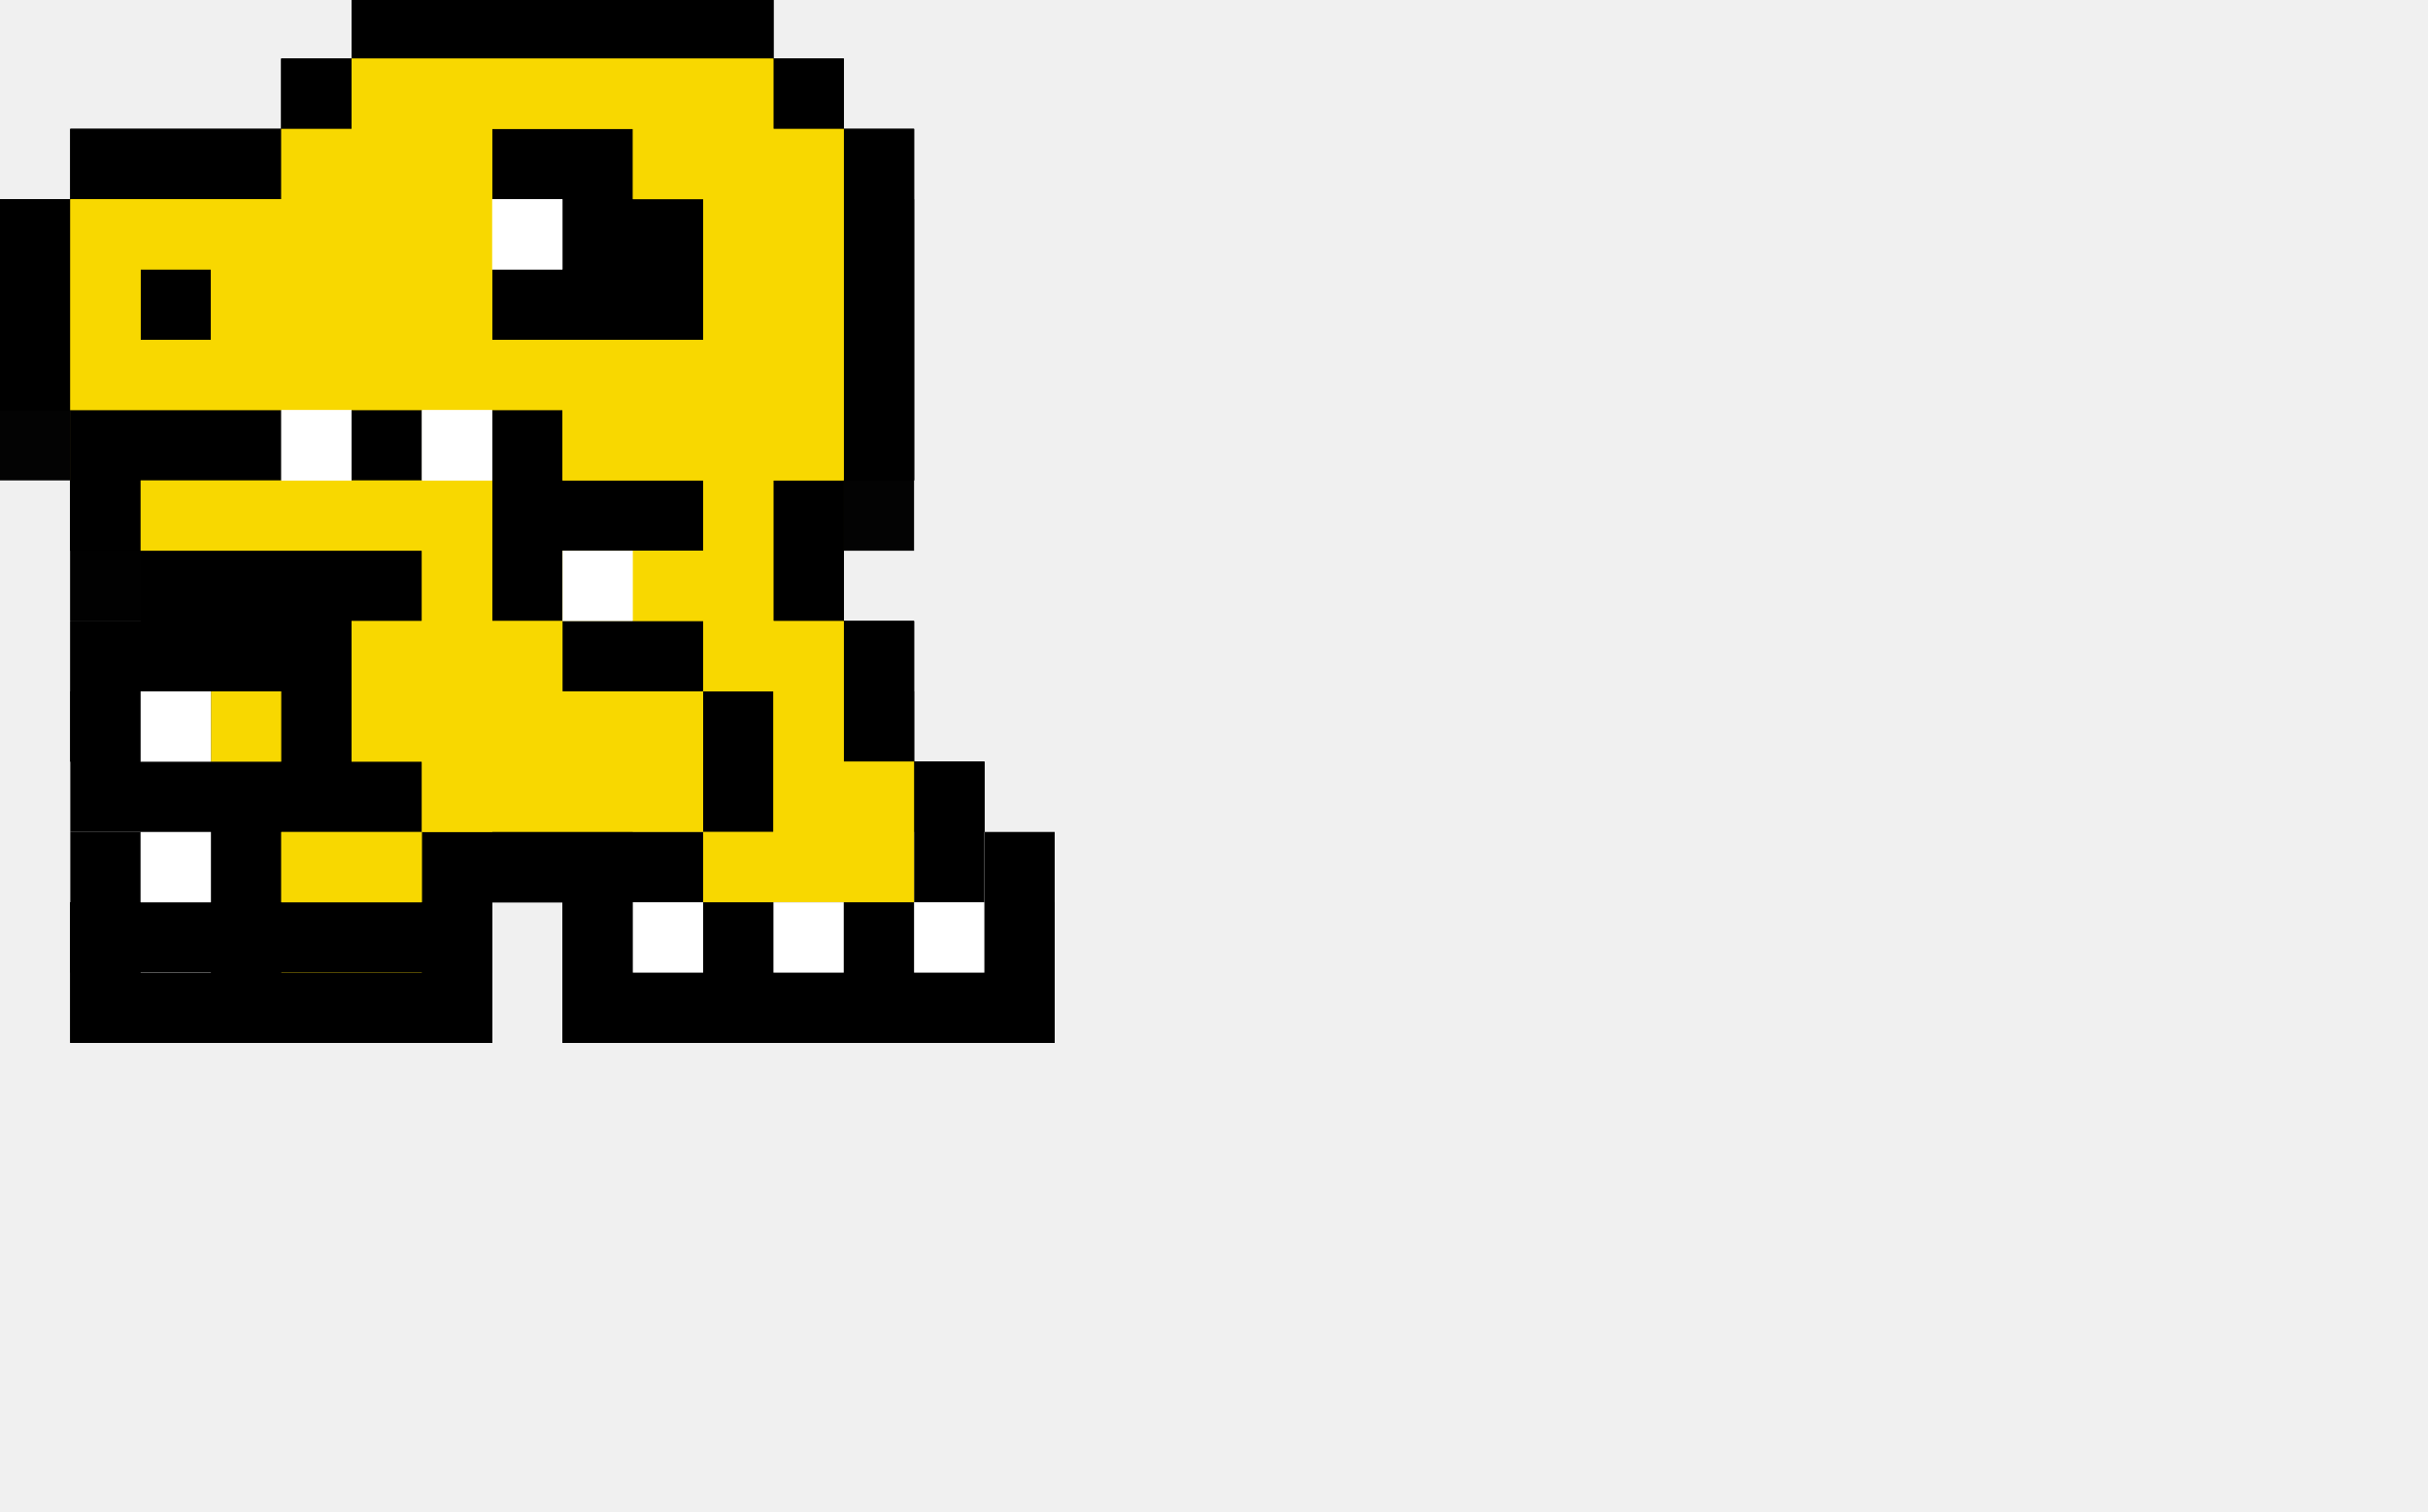
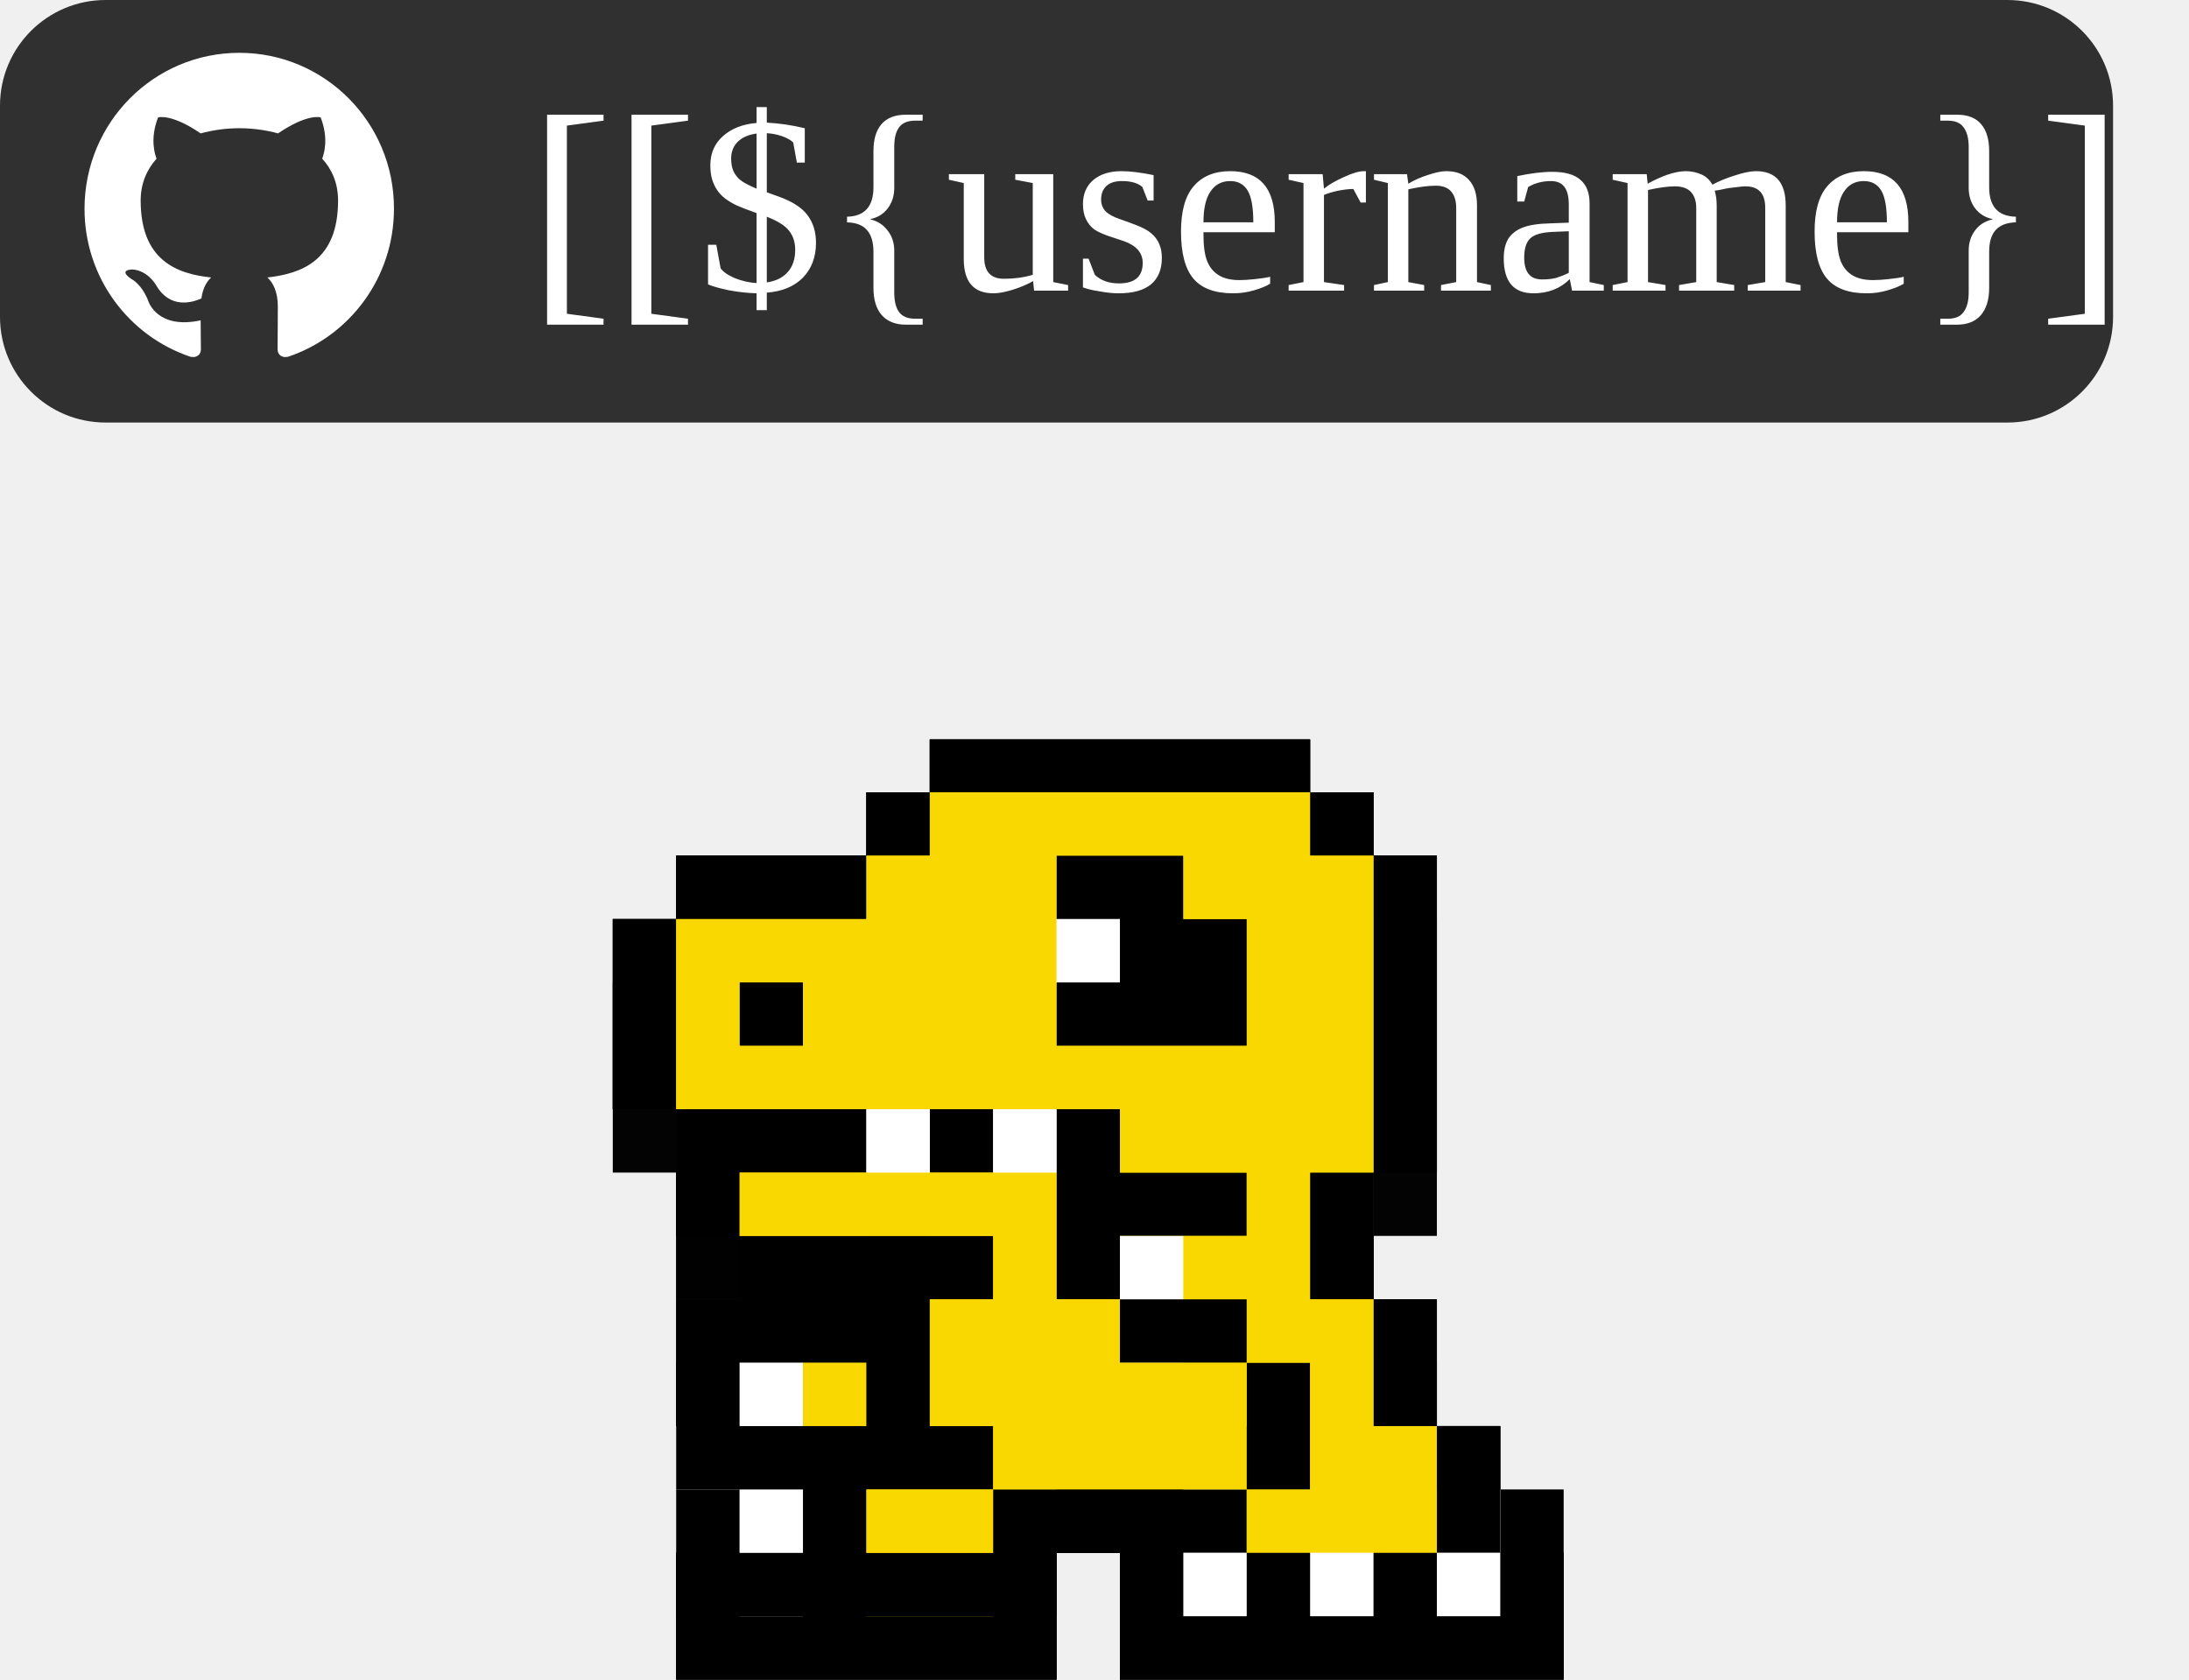
<svg xmlns="http://www.w3.org/2000/svg" fill="none" overflow="visible">
  <a href="https://github.com/[[${username}]]">
    <g id="body-[[${id}]]">
-       <g id="standing-[[${id}]]">
-         <g id="frame1-[[${id}]]">
-           <path stroke="rgba(255,255,255,0.004)" d="M3 3h12M33 3h6M3 4h12M33 4h6M3 5h12M33 5h6M0 6h12M36 6h3M0 7h12M36 7h3M0 8h12M36 8h3M0 9h3M0 10h3M0 11h3M0 21h3M0 22h3M0 23h3M0 24h3M36 24h3M0 25h3M36 25h3M0 26h3M36 26h3M0 27h6M36 27h3M0 28h6M36 28h3M0 29h6M36 29h3" />
-           <path stroke="#000000" d="M15 3h18M15 4h18M15 5h18M12 6h3M33 6h3M12 7h3M33 7h3M12 8h3M33 8h3M3 9h9M21 9h6M36 9h3M3 10h9M21 10h6M36 10h3M3 11h9M21 11h6M36 11h3M0 12h3M24 12h6M36 12h3M0 13h3M24 13h6M36 13h3M0 14h3M24 14h6M36 14h3M0 15h3M6 15h3M21 15h9M36 15h3M0 16h3M6 16h3M21 16h9M36 16h3M0 17h3M6 17h3M21 17h9M36 17h3M0 18h3M36 18h3M0 19h3M36 19h3M0 20h3M36 20h3M3 21h9M15 21h3M21 21h3M36 21h3M3 22h9M15 22h3M21 22h3M36 22h3M3 23h9M15 23h3M21 23h3M36 23h3M3 24h3M33 24h3M3 25h3M33 25h3M3 26h3M33 26h3M6 27h12M24 27h6M33 27h3M6 28h12M24 28h6M33 28h3M6 29h12M24 29h6M33 29h3M3 30h3M12 30h3M21 30h3M36 30h3M3 31h3M12 31h3M21 31h3M36 31h3M3 32h3M12 32h3M21 32h3M36 32h3M3 33h15M21 33h12M36 33h3M3 34h15M21 34h12M36 34h3M3 35h15M21 35h12M36 35h3M6 36h6M18 36h12M39 36h3M6 37h6M18 37h12M39 37h3M6 38h6M18 38h12M39 38h3M3 39h3M9 39h3M18 39h3M24 39h3M30 39h3M36 39h3M42 39h3M3 40h3M9 40h3M18 40h3M24 40h3M30 40h3M36 40h3M42 40h3M3 41h3M9 41h3M18 41h3M24 41h3M30 41h3M36 41h3M42 41h3M3 42h18M24 42h21M3 43h18M24 43h21M3 44h18M24 44h21" />
-           <path stroke="#f8d800" d="M15 6h18M15 7h18M15 8h18M12 9h9M27 9h9M12 10h9M27 10h9M12 11h9M27 11h9M3 12h18M30 12h6M3 13h18M30 13h6M3 14h18M30 14h6M3 15h3M9 15h12M30 15h6M3 16h3M9 16h12M30 16h6M3 17h3M9 17h12M30 17h6M3 18h33M3 19h33M3 20h33M24 21h12M24 22h12M24 23h12M6 24h27M6 25h27M6 26h27M18 27h6M30 27h3M18 28h6M30 28h3M18 29h6M30 29h3M9 30h3M15 30h6M27 30h9M9 31h3M15 31h6M27 31h9M9 32h3M15 32h6M27 32h9M18 33h3M33 33h3M18 34h3M33 34h3M18 35h3M33 35h3M12 36h6M30 36h9M12 37h6M30 37h9M12 38h6M30 38h9M12 39h6M12 40h6M12 41h6" />
-           <path stroke="#ffffff" d="M21 12h3M21 13h3M21 14h3M12 21h3M18 21h3M12 22h3M18 22h3M12 23h3M18 23h3M6 30h3M24 30h3M6 31h3M24 31h3M6 32h3M24 32h3M6 39h3M27 39h3M33 39h3M39 39h3M6 40h3M27 40h3M33 40h3M39 40h3M6 41h3M27 41h3M33 41h3M39 41h3" />
+       <svg viewBox="0 0 100 100" width="100" height="100" x="29" y="35">
+         <g id="standing-[[${id}]]">
+           <g id="frame1-[[${id}]]">
+             <path stroke="rgba(255,255,255,0.004)" d="M3 3h12M33 3h6M3 4h12M33 4h6M3 5h12M33 5h6M0 6h12M36 6h3M0 7h12M36 7h3M0 8h12M36 8h3M0 9h3M0 10h3M0 11h3M0 21h3M0 22h3M0 23h3M0 24h3M36 24h3M0 25h3M36 25h3M0 26h3M36 26h3M0 27h6M36 27h3M0 28h6M36 28h3M0 29h6M36 29h3" />
+             <path stroke="#000000" d="M15 3h18M15 4h18M15 5h18M12 6h3M33 6h3M12 7h3M33 7h3M12 8h3M33 8h3M3 9h9M21 9h6M36 9h3M3 10h9M21 10h6M36 10h3M3 11h9M21 11h6M36 11h3M0 12h3M24 12h6M36 12h3M0 13h3M24 13h6M36 13h3M0 14h3M24 14h6M36 14h3M0 15h3M6 15h3M21 15h9M36 15h3M0 16h3M6 16h3M21 16h9M36 16h3M0 17h3M6 17h3M21 17h9M36 17h3M0 18h3M36 18h3M0 19h3M36 19h3M0 20h3M36 20h3M3 21h9M15 21h3M21 21h3M36 21h3M3 22h9M15 22h3M21 22h3M36 22h3M3 23h9M15 23h3M21 23h3M36 23h3M3 24h3M33 24h3M3 25h3M33 25h3M3 26h3M33 26h3M6 27h12M24 27h6M33 27h3M6 28h12M24 28h6M33 28h3M6 29h12M24 29h6M33 29h3M3 30h3M12 30h3M21 30h3M36 30h3M3 31h3M12 31h3M21 31h3M36 31h3M3 32h3M12 32h3M21 32h3M36 32h3M3 33h15M21 33h12M36 33h3M3 34h15M21 34h12M36 34h3M3 35h15M21 35h12M36 35h3M6 36h6M18 36h12M39 36h3M6 37h6M18 37h12M39 37h3M6 38h6M18 38h12M39 38h3M3 39h3M9 39h3M18 39h3M24 39h3M30 39h3M36 39h3M42 39h3M3 40h3M9 40h3M18 40h3M24 40h3M30 40h3M36 40h3M42 40h3M3 41h3M9 41h3M18 41h3M24 41h3M30 41h3M36 41h3M42 41h3M3 42h18M24 42h21M3 43h18M24 43h21M3 44h18M24 44h21" />
+             <path stroke="#f8d800" d="M15 6h18M15 7h18M15 8h18M12 9h9M27 9h9M12 10h9M27 10h9M12 11h9M27 11h9M3 12h18M30 12h6M3 13h18M30 13h6M3 14h18M30 14h6M3 15h3M9 15h12M30 15h6M3 16h3M9 16h12M30 16h6M3 17h3M9 17h12M30 17h6M3 18h33M3 19h33M3 20h33M24 21h12M24 22h12M24 23h12M6 24h27M6 25h27M6 26h27M18 27h6M30 27h3M18 28h6M30 28h3M18 29h6M30 29h3M9 30h3M15 30h6M27 30h9M9 31h3M15 31h6M27 31h9M9 32h3M15 32h6M27 32h9M18 33h3M33 33h3M18 34h3M33 34h3M18 35h3M33 35h3M12 36h6M30 36h9M12 37h6M30 37h9M12 38h6M30 38h9M12 39h6M12 40h6M12 41h6" />
+             <path stroke="#ffffff" d="M21 12h3M21 13h3M21 14h3M12 21h3M18 21h3M12 22h3M18 22h3M12 23h3M18 23h3M6 30h3M24 30h3M6 31h3M24 31h3M6 32h3M24 32h3M6 39h3M27 39h3M33 39h3M39 39h3M6 40h3M27 40h3M33 40h3M39 40h3M6 41h3M27 41h3M33 41h3M39 41h3" />
+           </g>
+           <g id="frame2-[[${id}]]">
+             <path stroke="rgba(255,255,255,0.004)" d="M3 0h12M33 0h6M3 1h12M33 1h6M3 2h12M33 2h6M0 3h12M36 3h3M0 4h12M36 4h3M0 5h12M36 5h3M0 6h3M0 7h3M0 8h3M0 18h3M0 19h3M0 20h3M0 21h3M36 21h3M0 22h3M36 22h3M0 23h3M36 23h3M0 24h6M36 24h3M0 25h6M36 25h3M0 26h6M36 26h3" />
+             <path stroke="#000000" d="M15 0h18M15 1h18M15 2h18M12 3h3M33 3h3M12 4h3M33 4h3M12 5h3M33 5h3M3 6h9M21 6h6M36 6h3M3 7h9M21 7h6M36 7h3M3 8h9M21 8h6M36 8h3M0 9h3M24 9h6M36 9h3M0 10h3M24 10h6M36 10h3M0 11h3M24 11h6M36 11h3M0 12h3M6 12h3M21 12h9M36 12h3M0 13h3M6 13h3M21 13h9M36 13h3M0 14h3M6 14h3M21 14h9M36 14h3M0 15h3M36 15h3M0 16h3M36 16h3M0 17h3M36 17h3M3 18h9M15 18h3M21 18h3M36 18h3M3 19h9M15 19h3M21 19h3M36 19h3M3 20h9M15 20h3M21 20h3M36 20h3M3 21h3M33 21h3M3 22h3M33 22h3M3 23h3M33 23h3M6 24h12M24 24h6M33 24h3M6 25h12M24 25h6M33 25h3M6 26h12M24 26h6M33 26h3M3 27h3M12 27h3M21 27h3M36 27h3M3 28h3M12 28h3M21 28h3M36 28h3M3 29h3M12 29h3M21 29h3M36 29h3M3 30h12M21 30h12M36 30h3M3 31h12M21 31h12M36 31h3M3 32h12M21 32h12M36 32h3M12 33h6M30 33h3M39 33h3M12 34h6M30 34h3M39 34h3M12 35h6M30 35h3M39 35h3M6 36h6M18 36h12M39 36h3M6 37h6M18 37h12M39 37h3M6 38h6M18 38h12M39 38h3M3 39h3M9 39h3M18 39h3M24 39h3M30 39h3M36 39h3M42 39h3M3 40h3M9 40h3M18 40h3M24 40h3M30 40h3M36 40h3M42 40h3M3 41h3M9 41h3M18 41h3M24 41h3M30 41h3M36 41h3M42 41h3M3 42h18M24 42h21M3 43h18M24 43h21M3 44h18M24 44h21" />
+             <path stroke="#f8d800" d="M15 3h18M15 4h18M15 5h18M12 6h9M27 6h9M12 7h9M27 7h9M12 8h9M27 8h9M3 9h18M30 9h6M3 10h18M30 10h6M3 11h18M30 11h6M3 12h3M9 12h12M30 12h6M3 13h3M9 13h12M30 13h6M3 14h3M9 14h12M30 14h6M3 15h33M3 16h33M3 17h33M24 18h12M24 19h12M24 20h12M6 21h27M6 22h27M6 23h27M18 24h6M30 24h3M18 25h6M30 25h3M18 26h6M30 26h3M9 27h3M15 27h6M27 27h9M9 28h3M15 28h6M27 28h9M9 29h3M15 29h6M27 29h9M15 30h6M33 30h3M15 31h6M33 31h3M15 32h6M33 32h3M18 33h12M33 33h6M18 34h12M33 34h6M18 35h12M33 35h6M12 36h6M30 36h9M12 37h6M30 37h9M12 38h6M30 38h9M12 39h6M12 40h6M12 41h6" />
+             <path stroke="#ffffff" d="M21 9h3M21 10h3M21 11h3M12 18h3M18 18h3M12 19h3M18 19h3M12 20h3M18 20h3M6 27h3M24 27h3M6 28h3M24 28h3M6 29h3M24 29h3M6 39h3M27 39h3M33 39h3M39 39h3M6 40h3M27 40h3M33 40h3M39 40h3M6 41h3M27 41h3M33 41h3M39 41h3" />
+           </g>
        </g>
-         <g id="frame2-[[${id}]]">
-           <path stroke="rgba(255,255,255,0.004)" d="M3 0h12M33 0h6M3 1h12M33 1h6M3 2h12M33 2h6M0 3h12M36 3h3M0 4h12M36 4h3M0 5h12M36 5h3M0 6h3M0 7h3M0 8h3M0 18h3M0 19h3M0 20h3M0 21h3M36 21h3M0 22h3M36 22h3M0 23h3M36 23h3M0 24h6M36 24h3M0 25h6M36 25h3M0 26h6M36 26h3" />
-           <path stroke="#000000" d="M15 0h18M15 1h18M15 2h18M12 3h3M33 3h3M12 4h3M33 4h3M12 5h3M33 5h3M3 6h9M21 6h6M36 6h3M3 7h9M21 7h6M36 7h3M3 8h9M21 8h6M36 8h3M0 9h3M24 9h6M36 9h3M0 10h3M24 10h6M36 10h3M0 11h3M24 11h6M36 11h3M0 12h3M6 12h3M21 12h9M36 12h3M0 13h3M6 13h3M21 13h9M36 13h3M0 14h3M6 14h3M21 14h9M36 14h3M0 15h3M36 15h3M0 16h3M36 16h3M0 17h3M36 17h3M3 18h9M15 18h3M21 18h3M36 18h3M3 19h9M15 19h3M21 19h3M36 19h3M3 20h9M15 20h3M21 20h3M36 20h3M3 21h3M33 21h3M3 22h3M33 22h3M3 23h3M33 23h3M6 24h12M24 24h6M33 24h3M6 25h12M24 25h6M33 25h3M6 26h12M24 26h6M33 26h3M3 27h3M12 27h3M21 27h3M36 27h3M3 28h3M12 28h3M21 28h3M36 28h3M3 29h3M12 29h3M21 29h3M36 29h3M3 30h12M21 30h12M36 30h3M3 31h12M21 31h12M36 31h3M3 32h12M21 32h12M36 32h3M12 33h6M30 33h3M39 33h3M12 34h6M30 34h3M39 34h3M12 35h6M30 35h3M39 35h3M6 36h6M18 36h12M39 36h3M6 37h6M18 37h12M39 37h3M6 38h6M18 38h12M39 38h3M3 39h3M9 39h3M18 39h3M24 39h3M30 39h3M36 39h3M42 39h3M3 40h3M9 40h3M18 40h3M24 40h3M30 40h3M36 40h3M42 40h3M3 41h3M9 41h3M18 41h3M24 41h3M30 41h3M36 41h3M42 41h3M3 42h18M24 42h21M3 43h18M24 43h21M3 44h18M24 44h21" />
-           <path stroke="#f8d800" d="M15 3h18M15 4h18M15 5h18M12 6h9M27 6h9M12 7h9M27 7h9M12 8h9M27 8h9M3 9h18M30 9h6M3 10h18M30 10h6M3 11h18M30 11h6M3 12h3M9 12h12M30 12h6M3 13h3M9 13h12M30 13h6M3 14h3M9 14h12M30 14h6M3 15h33M3 16h33M3 17h33M24 18h12M24 19h12M24 20h12M6 21h27M6 22h27M6 23h27M18 24h6M30 24h3M18 25h6M30 25h3M18 26h6M30 26h3M9 27h3M15 27h6M27 27h9M9 28h3M15 28h6M27 28h9M9 29h3M15 29h6M27 29h9M15 30h6M33 30h3M15 31h6M33 31h3M15 32h6M33 32h3M18 33h12M33 33h6M18 34h12M33 34h6M18 35h12M33 35h6M12 36h6M30 36h9M12 37h6M30 37h9M12 38h6M30 38h9M12 39h6M12 40h6M12 41h6" />
-           <path stroke="#ffffff" d="M21 9h3M21 10h3M21 11h3M12 18h3M18 18h3M12 19h3M18 19h3M12 20h3M18 20h3M6 27h3M24 27h3M6 28h3M24 28h3M6 29h3M24 29h3M6 39h3M27 39h3M33 39h3M39 39h3M6 40h3M27 40h3M33 40h3M39 40h3M6 41h3M27 41h3M33 41h3M39 41h3" />
+         <g id="walking-[[${id}]]">
+           <g id="frame3-[[${id}]]">
+             <path stroke="rgba(255,255,255,0.004)" d="M3 0h12M33 0h6M3 1h12M33 1h6M3 2h12M33 2h6M0 3h12M36 3h3M0 4h12M36 4h3M0 5h12M36 5h3M0 6h3M0 7h3M0 8h3M0 18h3M0 19h3M0 20h3M0 21h3M36 21h3M0 22h3M36 22h3M0 23h3M36 23h3M0 24h3M36 24h3M0 25h3M36 25h3M0 26h3M36 26h3" />
+             <path stroke="#000000" d="M15 0h18M15 1h18M15 2h18M12 3h3M33 3h3M12 4h3M33 4h3M12 5h3M33 5h3M3 6h9M21 6h6M36 6h3M3 7h9M21 7h6M36 7h3M3 8h9M21 8h6M36 8h3M0 9h3M24 9h6M36 9h3M0 10h3M24 10h6M36 10h3M0 11h3M24 11h6M36 11h3M0 12h3M6 12h3M21 12h9M36 12h3M0 13h3M6 13h3M21 13h9M36 13h3M0 14h3M6 14h3M21 14h9M36 14h3M0 15h3M36 15h3M0 16h3M36 16h3M0 17h3M36 17h3M3 18h9M15 18h3M21 18h3M36 18h3M3 19h9M15 19h3M21 19h3M36 19h3M3 20h9M15 20h3M21 20h3M36 20h3M3 21h3M33 21h3M3 22h3M33 22h3M3 23h3M33 23h3M3 24h15M33 24h3M3 25h15M33 25h3M3 26h15M33 26h3M6 27h9M24 27h6M36 27h3M6 28h9M24 28h6M36 28h3M6 29h9M24 29h6M36 29h3M12 30h3M21 30h3M36 30h3M12 31h3M21 31h3M36 31h3M12 32h3M21 32h3M36 32h3M12 33h6M21 33h9M39 33h3M12 34h6M21 34h9M39 34h3M12 35h6M21 35h9M39 35h3M6 36h6M18 36h9M30 36h3M36 36h3M42 36h3M6 37h6M18 37h9M30 37h3M36 37h3M42 37h3M6 38h6M18 38h9M30 38h3M36 38h3M42 38h3M3 39h3M9 39h3M18 39h3M24 39h21M3 40h3M9 40h3M18 40h3M24 40h21M3 41h3M9 41h3M18 41h3M24 41h21M3 42h18M3 43h18M3 44h18" />
+             <path stroke="#f8d800" d="M15 3h18M15 4h18M15 5h18M12 6h9M27 6h9M12 7h9M27 7h9M12 8h9M27 8h9M3 9h18M30 9h6M3 10h18M30 10h6M3 11h18M30 11h6M3 12h3M9 12h12M30 12h6M3 13h3M9 13h12M30 13h6M3 14h3M9 14h12M30 14h6M3 15h33M3 16h33M3 17h33M24 18h12M24 19h12M24 20h12M6 21h27M6 22h27M6 23h27M18 24h15M18 25h15M18 26h15M15 27h9M30 27h6M15 28h9M30 28h6M15 29h9M30 29h6M15 30h6M27 30h9M15 31h6M27 31h9M15 32h6M27 32h9M18 33h3M30 33h9M18 34h3M30 34h9M18 35h3M30 35h9M12 36h6M12 37h6M12 38h6M12 39h6M12 40h6M12 41h6" />
+             <path stroke="#ffffff" d="M21 9h3M21 10h3M21 11h3M12 18h3M18 18h3M12 19h3M18 19h3M12 20h3M18 20h3M24 30h3M24 31h3M24 32h3M27 36h3M33 36h3M39 36h3M27 37h3M33 37h3M39 37h3M27 38h3M33 38h3M39 38h3M6 39h3M6 40h3M6 41h3" />
+           </g>
+           <g id="frame4-[[${id}]]">
+             <path stroke="rgba(255,255,255,0.004)" d="M3 0h12M33 0h6M3 1h12M33 1h6M3 2h12M33 2h6M0 3h12M36 3h3M0 4h12M36 4h3M0 5h12M36 5h3M0 6h3M0 7h3M0 8h3M0 18h3M0 19h3M0 20h3M0 21h3M36 21h3M0 22h3M36 22h3M0 23h3M36 23h3M0 24h6M36 24h3M0 25h6M36 25h3M0 26h6M36 26h3" />
+             <path stroke="#000000" d="M15 0h18M15 1h18M15 2h18M12 3h3M33 3h3M12 4h3M33 4h3M12 5h3M33 5h3M3 6h9M21 6h6M36 6h3M3 7h9M21 7h6M36 7h3M3 8h9M21 8h6M36 8h3M0 9h3M24 9h6M36 9h3M0 10h3M24 10h6M36 10h3M0 11h3M24 11h6M36 11h3M0 12h3M6 12h3M21 12h9M36 12h3M0 13h3M6 13h3M21 13h9M36 13h3M0 14h3M6 14h3M21 14h9M36 14h3M0 15h3M36 15h3M0 16h3M36 16h3M0 17h3M36 17h3M3 18h9M15 18h3M21 18h3M36 18h3M3 19h9M15 19h3M21 19h3M36 19h3M3 20h9M15 20h3M21 20h3M36 20h3M3 21h3M21 21h9M33 21h3M3 22h3M21 22h9M33 22h3M3 23h3M21 23h9M33 23h3M6 24h12M21 24h3M33 24h3M6 25h12M21 25h3M33 25h3M6 26h12M21 26h3M33 26h3M3 27h12M24 27h6M36 27h3M3 28h12M24 28h6M36 28h3M3 29h12M24 29h6M36 29h3M3 30h3M12 30h3M30 30h3M36 30h3M3 31h3M12 31h3M30 31h3M36 31h3M3 32h3M12 32h3M30 32h3M36 32h3M6 33h12M30 33h3M39 33h3M6 34h12M30 34h3M39 34h3M6 35h12M30 35h3M39 35h3M3 36h3M9 36h3M18 36h12M39 36h3M3 37h3M9 37h3M18 37h12M39 37h3M3 38h3M9 38h3M18 38h12M39 38h3M3 39h18M24 39h3M30 39h3M36 39h3M42 39h3M3 40h18M24 40h3M30 40h3M36 40h3M42 40h3M3 41h18M24 41h3M30 41h3M36 41h3M42 41h3M24 42h21M24 43h21M24 44h21" />
+             <path stroke="#f8d800" d="M15 3h18M15 4h18M15 5h18M12 6h9M27 6h9M12 7h9M27 7h9M12 8h9M27 8h9M3 9h18M30 9h6M3 10h18M30 10h6M3 11h18M30 11h6M3 12h3M9 12h12M30 12h6M3 13h3M9 13h12M30 13h6M3 14h3M9 14h12M30 14h6M3 15h33M3 16h33M3 17h33M24 18h12M24 19h12M24 20h12M6 21h15M30 21h3M6 22h15M30 22h3M6 23h15M30 23h3M18 24h3M27 24h6M18 25h3M27 25h6M18 26h3M27 26h6M15 27h9M30 27h6M15 28h9M30 28h6M15 29h9M30 29h6M9 30h3M15 30h15M33 30h3M9 31h3M15 31h15M33 31h3M9 32h3M15 32h15M33 32h3M18 33h12M33 33h6M18 34h12M33 34h6M18 35h12M33 35h6M12 36h6M30 36h9M12 37h6M30 37h9M12 38h6M30 38h9" />
+             <path stroke="#ffffff" d="M21 9h3M21 10h3M21 11h3M12 18h3M18 18h3M12 19h3M18 19h3M12 20h3M18 20h3M24 24h3M24 25h3M24 26h3M6 30h3M6 31h3M6 32h3M6 36h3M6 37h3M6 38h3M27 39h3M33 39h3M39 39h3M27 40h3M33 40h3M39 40h3M27 41h3M33 41h3M39 41h3" />
+           </g>
        </g>
-       </g>
-       <g id="walking-[[${id}]]">
-         <g id="frame3-[[${id}]]">
-           <path stroke="rgba(255,255,255,0.004)" d="M3 0h12M33 0h6M3 1h12M33 1h6M3 2h12M33 2h6M0 3h12M36 3h3M0 4h12M36 4h3M0 5h12M36 5h3M0 6h3M0 7h3M0 8h3M0 18h3M0 19h3M0 20h3M0 21h3M36 21h3M0 22h3M36 22h3M0 23h3M36 23h3M0 24h3M36 24h3M0 25h3M36 25h3M0 26h3M36 26h3" />
-           <path stroke="#000000" d="M15 0h18M15 1h18M15 2h18M12 3h3M33 3h3M12 4h3M33 4h3M12 5h3M33 5h3M3 6h9M21 6h6M36 6h3M3 7h9M21 7h6M36 7h3M3 8h9M21 8h6M36 8h3M0 9h3M24 9h6M36 9h3M0 10h3M24 10h6M36 10h3M0 11h3M24 11h6M36 11h3M0 12h3M6 12h3M21 12h9M36 12h3M0 13h3M6 13h3M21 13h9M36 13h3M0 14h3M6 14h3M21 14h9M36 14h3M0 15h3M36 15h3M0 16h3M36 16h3M0 17h3M36 17h3M3 18h9M15 18h3M21 18h3M36 18h3M3 19h9M15 19h3M21 19h3M36 19h3M3 20h9M15 20h3M21 20h3M36 20h3M3 21h3M33 21h3M3 22h3M33 22h3M3 23h3M33 23h3M3 24h15M33 24h3M3 25h15M33 25h3M3 26h15M33 26h3M6 27h9M24 27h6M36 27h3M6 28h9M24 28h6M36 28h3M6 29h9M24 29h6M36 29h3M12 30h3M21 30h3M36 30h3M12 31h3M21 31h3M36 31h3M12 32h3M21 32h3M36 32h3M12 33h6M21 33h9M39 33h3M12 34h6M21 34h9M39 34h3M12 35h6M21 35h9M39 35h3M6 36h6M18 36h9M30 36h3M36 36h3M42 36h3M6 37h6M18 37h9M30 37h3M36 37h3M42 37h3M6 38h6M18 38h9M30 38h3M36 38h3M42 38h3M3 39h3M9 39h3M18 39h3M24 39h21M3 40h3M9 40h3M18 40h3M24 40h21M3 41h3M9 41h3M18 41h3M24 41h21M3 42h18M3 43h18M3 44h18" />
-           <path stroke="#f8d800" d="M15 3h18M15 4h18M15 5h18M12 6h9M27 6h9M12 7h9M27 7h9M12 8h9M27 8h9M3 9h18M30 9h6M3 10h18M30 10h6M3 11h18M30 11h6M3 12h3M9 12h12M30 12h6M3 13h3M9 13h12M30 13h6M3 14h3M9 14h12M30 14h6M3 15h33M3 16h33M3 17h33M24 18h12M24 19h12M24 20h12M6 21h27M6 22h27M6 23h27M18 24h15M18 25h15M18 26h15M15 27h9M30 27h6M15 28h9M30 28h6M15 29h9M30 29h6M15 30h6M27 30h9M15 31h6M27 31h9M15 32h6M27 32h9M18 33h3M30 33h9M18 34h3M30 34h9M18 35h3M30 35h9M12 36h6M12 37h6M12 38h6M12 39h6M12 40h6M12 41h6" />
-           <path stroke="#ffffff" d="M21 9h3M21 10h3M21 11h3M12 18h3M18 18h3M12 19h3M18 19h3M12 20h3M18 20h3M24 30h3M24 31h3M24 32h3M27 36h3M33 36h3M39 36h3M27 37h3M33 37h3M39 37h3M27 38h3M33 38h3M39 38h3M6 39h3M6 40h3M6 41h3" />
-         </g>
-         <g id="frame4-[[${id}]]">
-           <path stroke="rgba(255,255,255,0.004)" d="M3 0h12M33 0h6M3 1h12M33 1h6M3 2h12M33 2h6M0 3h12M36 3h3M0 4h12M36 4h3M0 5h12M36 5h3M0 6h3M0 7h3M0 8h3M0 18h3M0 19h3M0 20h3M0 21h3M36 21h3M0 22h3M36 22h3M0 23h3M36 23h3M0 24h6M36 24h3M0 25h6M36 25h3M0 26h6M36 26h3" />
-           <path stroke="#000000" d="M15 0h18M15 1h18M15 2h18M12 3h3M33 3h3M12 4h3M33 4h3M12 5h3M33 5h3M3 6h9M21 6h6M36 6h3M3 7h9M21 7h6M36 7h3M3 8h9M21 8h6M36 8h3M0 9h3M24 9h6M36 9h3M0 10h3M24 10h6M36 10h3M0 11h3M24 11h6M36 11h3M0 12h3M6 12h3M21 12h9M36 12h3M0 13h3M6 13h3M21 13h9M36 13h3M0 14h3M6 14h3M21 14h9M36 14h3M0 15h3M36 15h3M0 16h3M36 16h3M0 17h3M36 17h3M3 18h9M15 18h3M21 18h3M36 18h3M3 19h9M15 19h3M21 19h3M36 19h3M3 20h9M15 20h3M21 20h3M36 20h3M3 21h3M21 21h9M33 21h3M3 22h3M21 22h9M33 22h3M3 23h3M21 23h9M33 23h3M6 24h12M21 24h3M33 24h3M6 25h12M21 25h3M33 25h3M6 26h12M21 26h3M33 26h3M3 27h12M24 27h6M36 27h3M3 28h12M24 28h6M36 28h3M3 29h12M24 29h6M36 29h3M3 30h3M12 30h3M30 30h3M36 30h3M3 31h3M12 31h3M30 31h3M36 31h3M3 32h3M12 32h3M30 32h3M36 32h3M6 33h12M30 33h3M39 33h3M6 34h12M30 34h3M39 34h3M6 35h12M30 35h3M39 35h3M3 36h3M9 36h3M18 36h12M39 36h3M3 37h3M9 37h3M18 37h12M39 37h3M3 38h3M9 38h3M18 38h12M39 38h3M3 39h18M24 39h3M30 39h3M36 39h3M42 39h3M3 40h18M24 40h3M30 40h3M36 40h3M42 40h3M3 41h18M24 41h3M30 41h3M36 41h3M42 41h3M24 42h21M24 43h21M24 44h21" />
-           <path stroke="#f8d800" d="M15 3h18M15 4h18M15 5h18M12 6h9M27 6h9M12 7h9M27 7h9M12 8h9M27 8h9M3 9h18M30 9h6M3 10h18M30 10h6M3 11h18M30 11h6M3 12h3M9 12h12M30 12h6M3 13h3M9 13h12M30 13h6M3 14h3M9 14h12M30 14h6M3 15h33M3 16h33M3 17h33M24 18h12M24 19h12M24 20h12M6 21h15M30 21h3M6 22h15M30 22h3M6 23h15M30 23h3M18 24h3M27 24h6M18 25h3M27 25h6M18 26h3M27 26h6M15 27h9M30 27h6M15 28h9M30 28h6M15 29h9M30 29h6M9 30h3M15 30h15M33 30h3M9 31h3M15 31h15M33 31h3M9 32h3M15 32h15M33 32h3M18 33h12M33 33h6M18 34h12M33 34h6M18 35h12M33 35h6M12 36h6M30 36h9M12 37h6M30 37h9M12 38h6M30 38h9" />
-           <path stroke="#ffffff" d="M21 9h3M21 10h3M21 11h3M12 18h3M18 18h3M12 19h3M18 19h3M12 20h3M18 20h3M24 24h3M24 25h3M24 26h3M6 30h3M6 31h3M6 32h3M6 36h3M6 37h3M6 38h3M27 39h3M33 39h3M39 39h3M27 40h3M33 40h3M39 40h3M27 41h3M33 41h3M39 41h3" />
-         </g>
-       </g>
-       <svg viewBox="0 0 100 30" width="100" height="30" x="0" y="-20">
+       </svg>
+       <svg viewBox="0 0 100 30" width="100" height="30" x="0" y="0">
        <g id="username-[[${id}]]">
          <rect x="0" y="0" width="100" height="20" fill="black" fill-opacity="0.8" rx="5" />
          <svg x="4" y="2.5" width="15" height="15" viewBox="0 0 100 100">
            <path fill-rule="evenodd" clip-rule="evenodd" d="M48.854 0C21.839 0 0 22 0 49.217c0 21.756 13.993 40.172 33.405 46.69 2.427.49 3.316-1.059 3.316-2.362 0-1.141-.08-5.052-.08-9.127-13.59 2.934-16.42-5.867-16.42-5.867-2.184-5.704-5.42-7.17-5.42-7.17-4.448-3.015.324-3.015.324-3.015 4.934.326 7.523 5.052 7.523 5.052 4.367 7.496 11.404 5.378 14.235 4.074.404-3.178 1.699-5.378 3.074-6.6-10.839-1.141-22.243-5.378-22.243-24.283 0-5.378 1.94-9.778 5.014-13.2-.485-1.222-2.184-6.275.486-13.038 0 0 4.125-1.304 13.426 5.052a46.97 46.97 0 0 1 12.214-1.63c4.125 0 8.33.571 12.213 1.63 9.302-6.356 13.427-5.052 13.427-5.052 2.67 6.763.97 11.816.485 13.038 3.155 3.422 5.015 7.822 5.015 13.2 0 18.905-11.404 23.06-22.324 24.283 1.78 1.548 3.316 4.481 3.316 9.126 0 6.6-.08 11.897-.08 13.526 0 1.304.89 2.853 3.316 2.364 19.412-6.52 33.405-24.935 33.405-46.691C97.707 22 75.788 0 48.854 0z" fill="#fff" />
          </svg>
          <text x="25" y="11" dominant-baseline="middle" style="fill:white" textLength="70" lengthAdjust="spacing">
                        [[${username}]]
                    </text>
          <rect x="0" y="23" width="[[${exp}]]" height="2" fill="#48ff00" rx="1" />
        </g>
      </svg>
    </g>
  </a>
  <style>
        #frame1-[[${id}]] {
        animation: 1s frameToggle infinite;
        }
        #frame2-[[${id}]] {
        animation: 1s frameToggle infinite reverse;
        }
        #frame3-[[${id}]] {
        animation: 1s frameToggle infinite;
        }
        #frame4-[[${id}]] {
        animation: 1s frameToggle infinite reverse;
        }
        #standing-[[${id}]] {
        animation: standingToggle [[${motion.duration}]]s infinite;
        }
        #walking-[[${id}]] {
        animation: walkingToggle [[${motion.duration}]]s infinite;
        }
        #body-[[${id}]] {
        animation: move-body-[[${id}]] [[${motion.duration}]]s infinite;
        }
        #username-[[${id}]] {
        animation: move-username-[[${id}]] [[${motion.duration}]]s infinite;
        }
        @keyframes move-body-[[${id}]] {
        0%, 10% {
        transform: translate([[${motion.positions[0].x}]]%, [[${y}]]%) scaleX([[${motion.positions[0].direction}]]);
        }
        20%, 30% {
        transform: translate([[${motion.positions[1].x}]]%, [[${y}]]%) scaleX([[${motion.positions[1].direction}]]);
        }
        40%, 50% {
        transform: translate([[${motion.positions[2].x}]]%, [[${y}]]%) scaleX([[${motion.positions[2].direction}]]);
        }
        50.01% {
        transform: translate([[${motion.positions[3].x}]]%, [[${y}]]%) scaleX([[${motion.positions[3].direction}]]);
        }
        60%, 70% {
        transform: translate([[${motion.positions[4].x}]]%, [[${y}]]%) scaleX([[${motion.positions[4].direction}]]);
        }
        80%, 100% {
        transform: translate([[${motion.positions[5].x}]]%, [[${y}]]%) scaleX([[${motion.positions[5].direction}]]);
        }
        }
        @keyframes move-username-[[${id}]] {
        0%, 10% {
        transform: scaleX([[${motion.positions[0].direction}]])
        translateX([[${motion.positions[0].direction &gt; 0 ? 0: -100}]]%);
        }
        20%, 30% {
        transform: scaleX([[${motion.positions[1].direction}]])
        translateX([[${motion.positions[1].direction &gt; 0 ? 0: -100}]]%);
        }
        40%, 50% {
        transform: scaleX([[${motion.positions[2].direction}]])
        translateX([[${motion.positions[2].direction &gt; 0 ? 0: -100}]]%);
        }
        50.01% {
        transform: scaleX([[${motion.positions[3].direction}]])
        translateX([[${motion.positions[3].direction &gt; 0 ? 0: -100}]]%);
        }
        60%, 70% {
        transform: scaleX([[${motion.positions[4].direction}]])
        translateX([[${motion.positions[4].direction &gt; 0 ? 0: -100}]]%);
        }
        80%, 100% {
        transform: scaleX([[${motion.positions[5].direction}]])
        translateX([[${motion.positions[5].direction &gt; 0 ? 0: -100}]]%);
        }
        }
    </style>
</svg>
